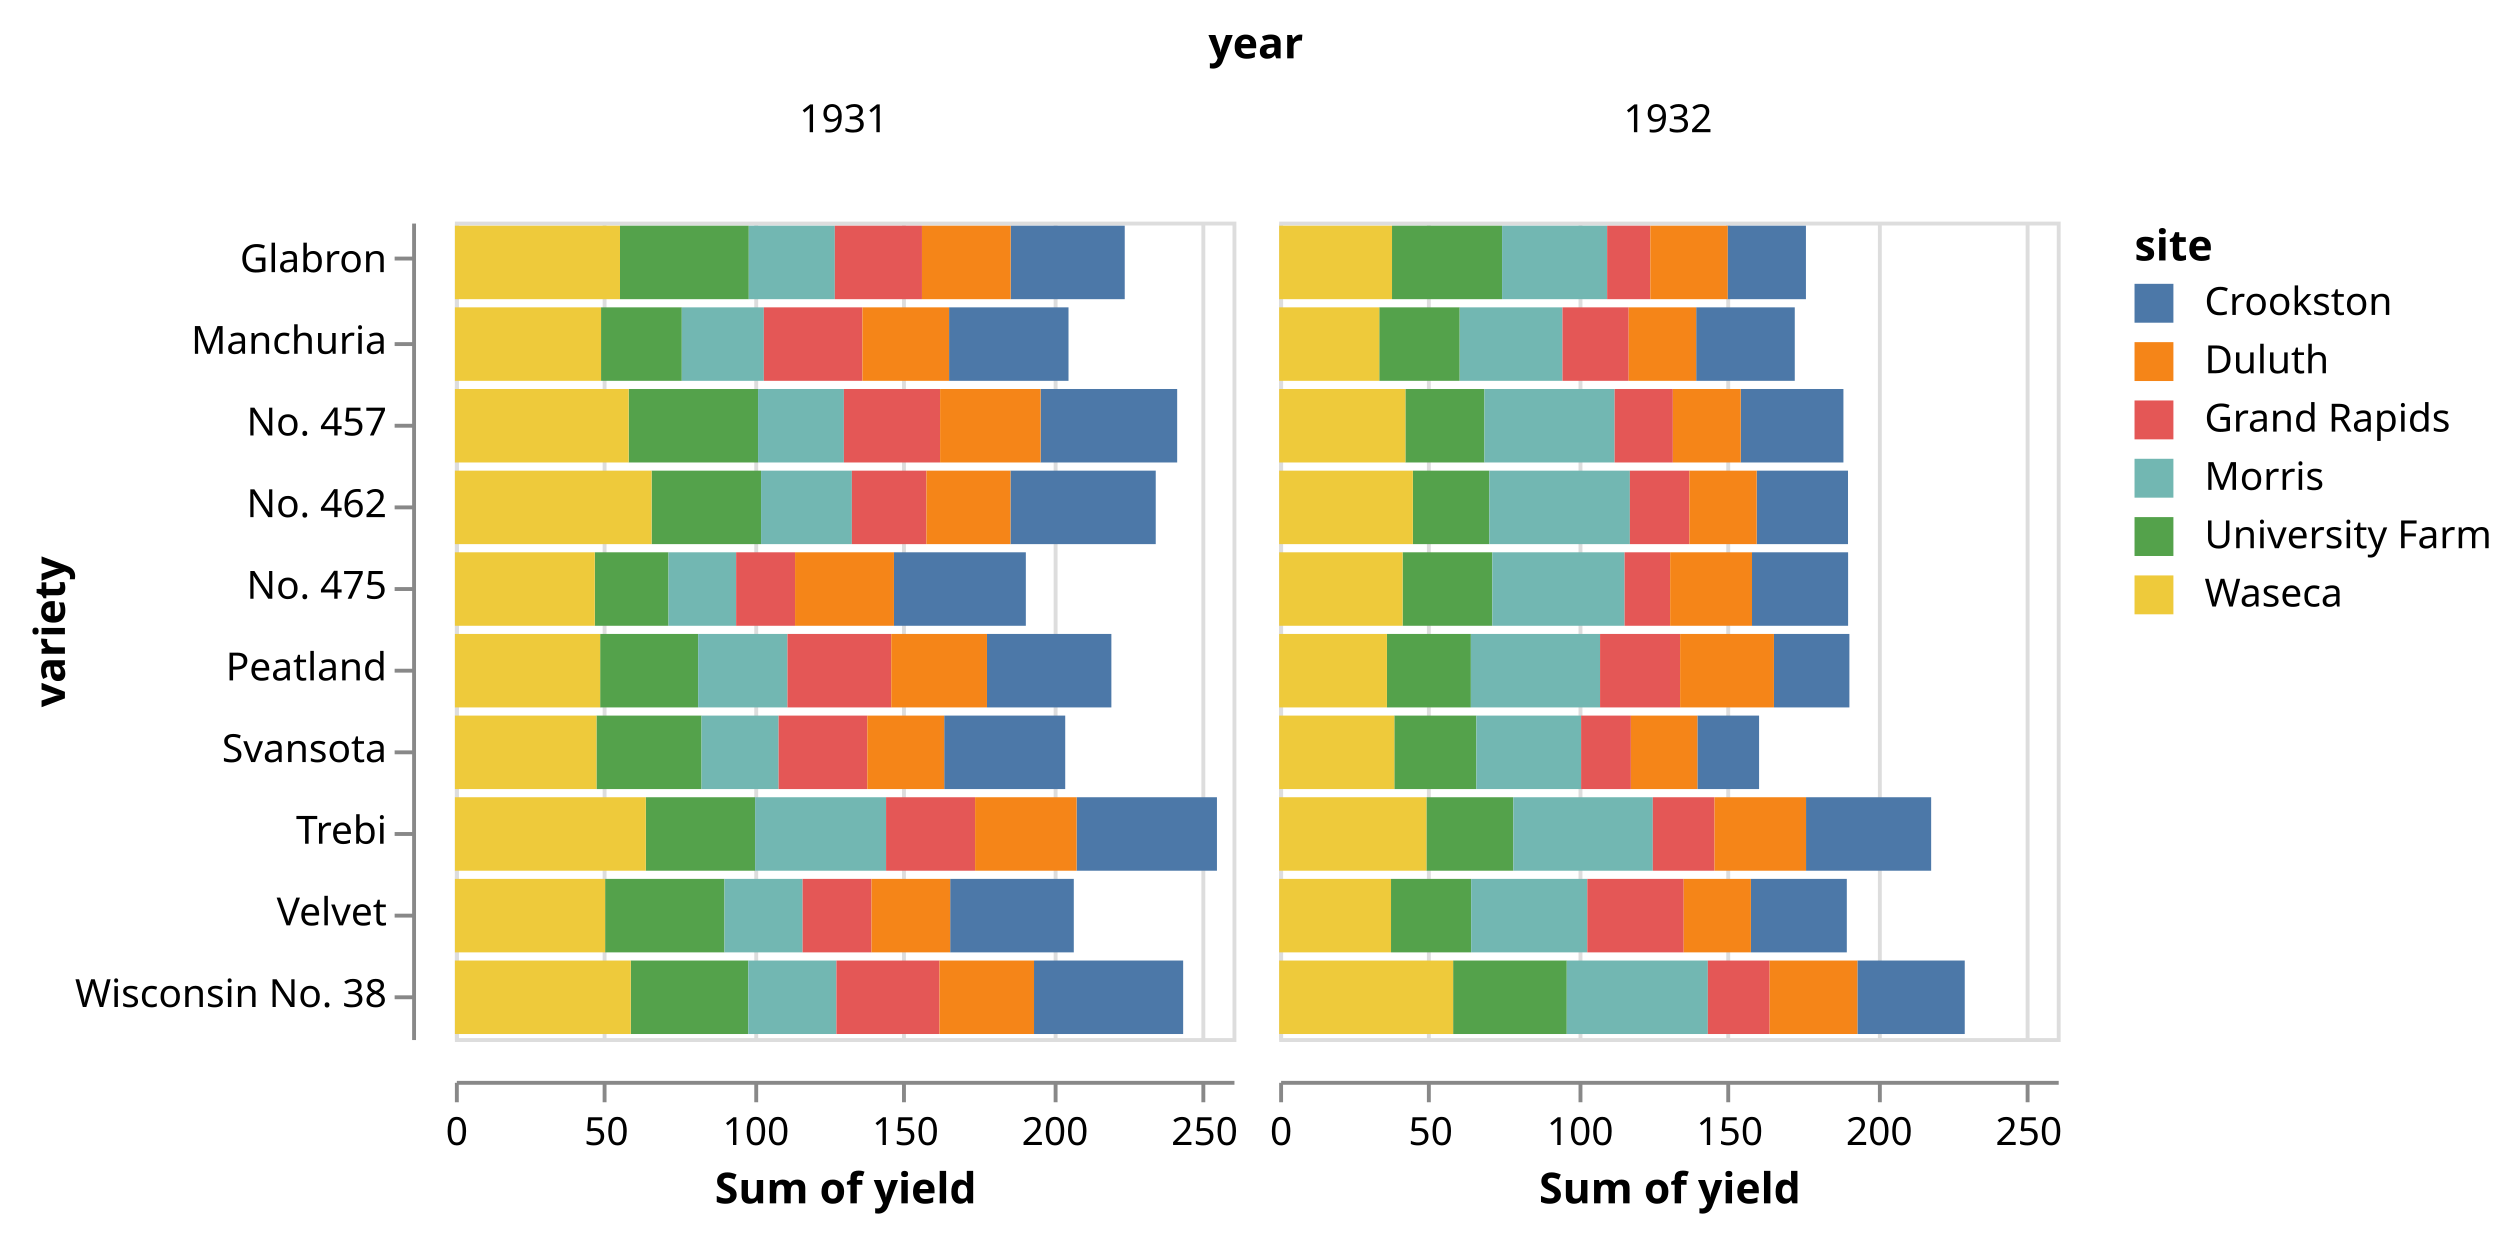
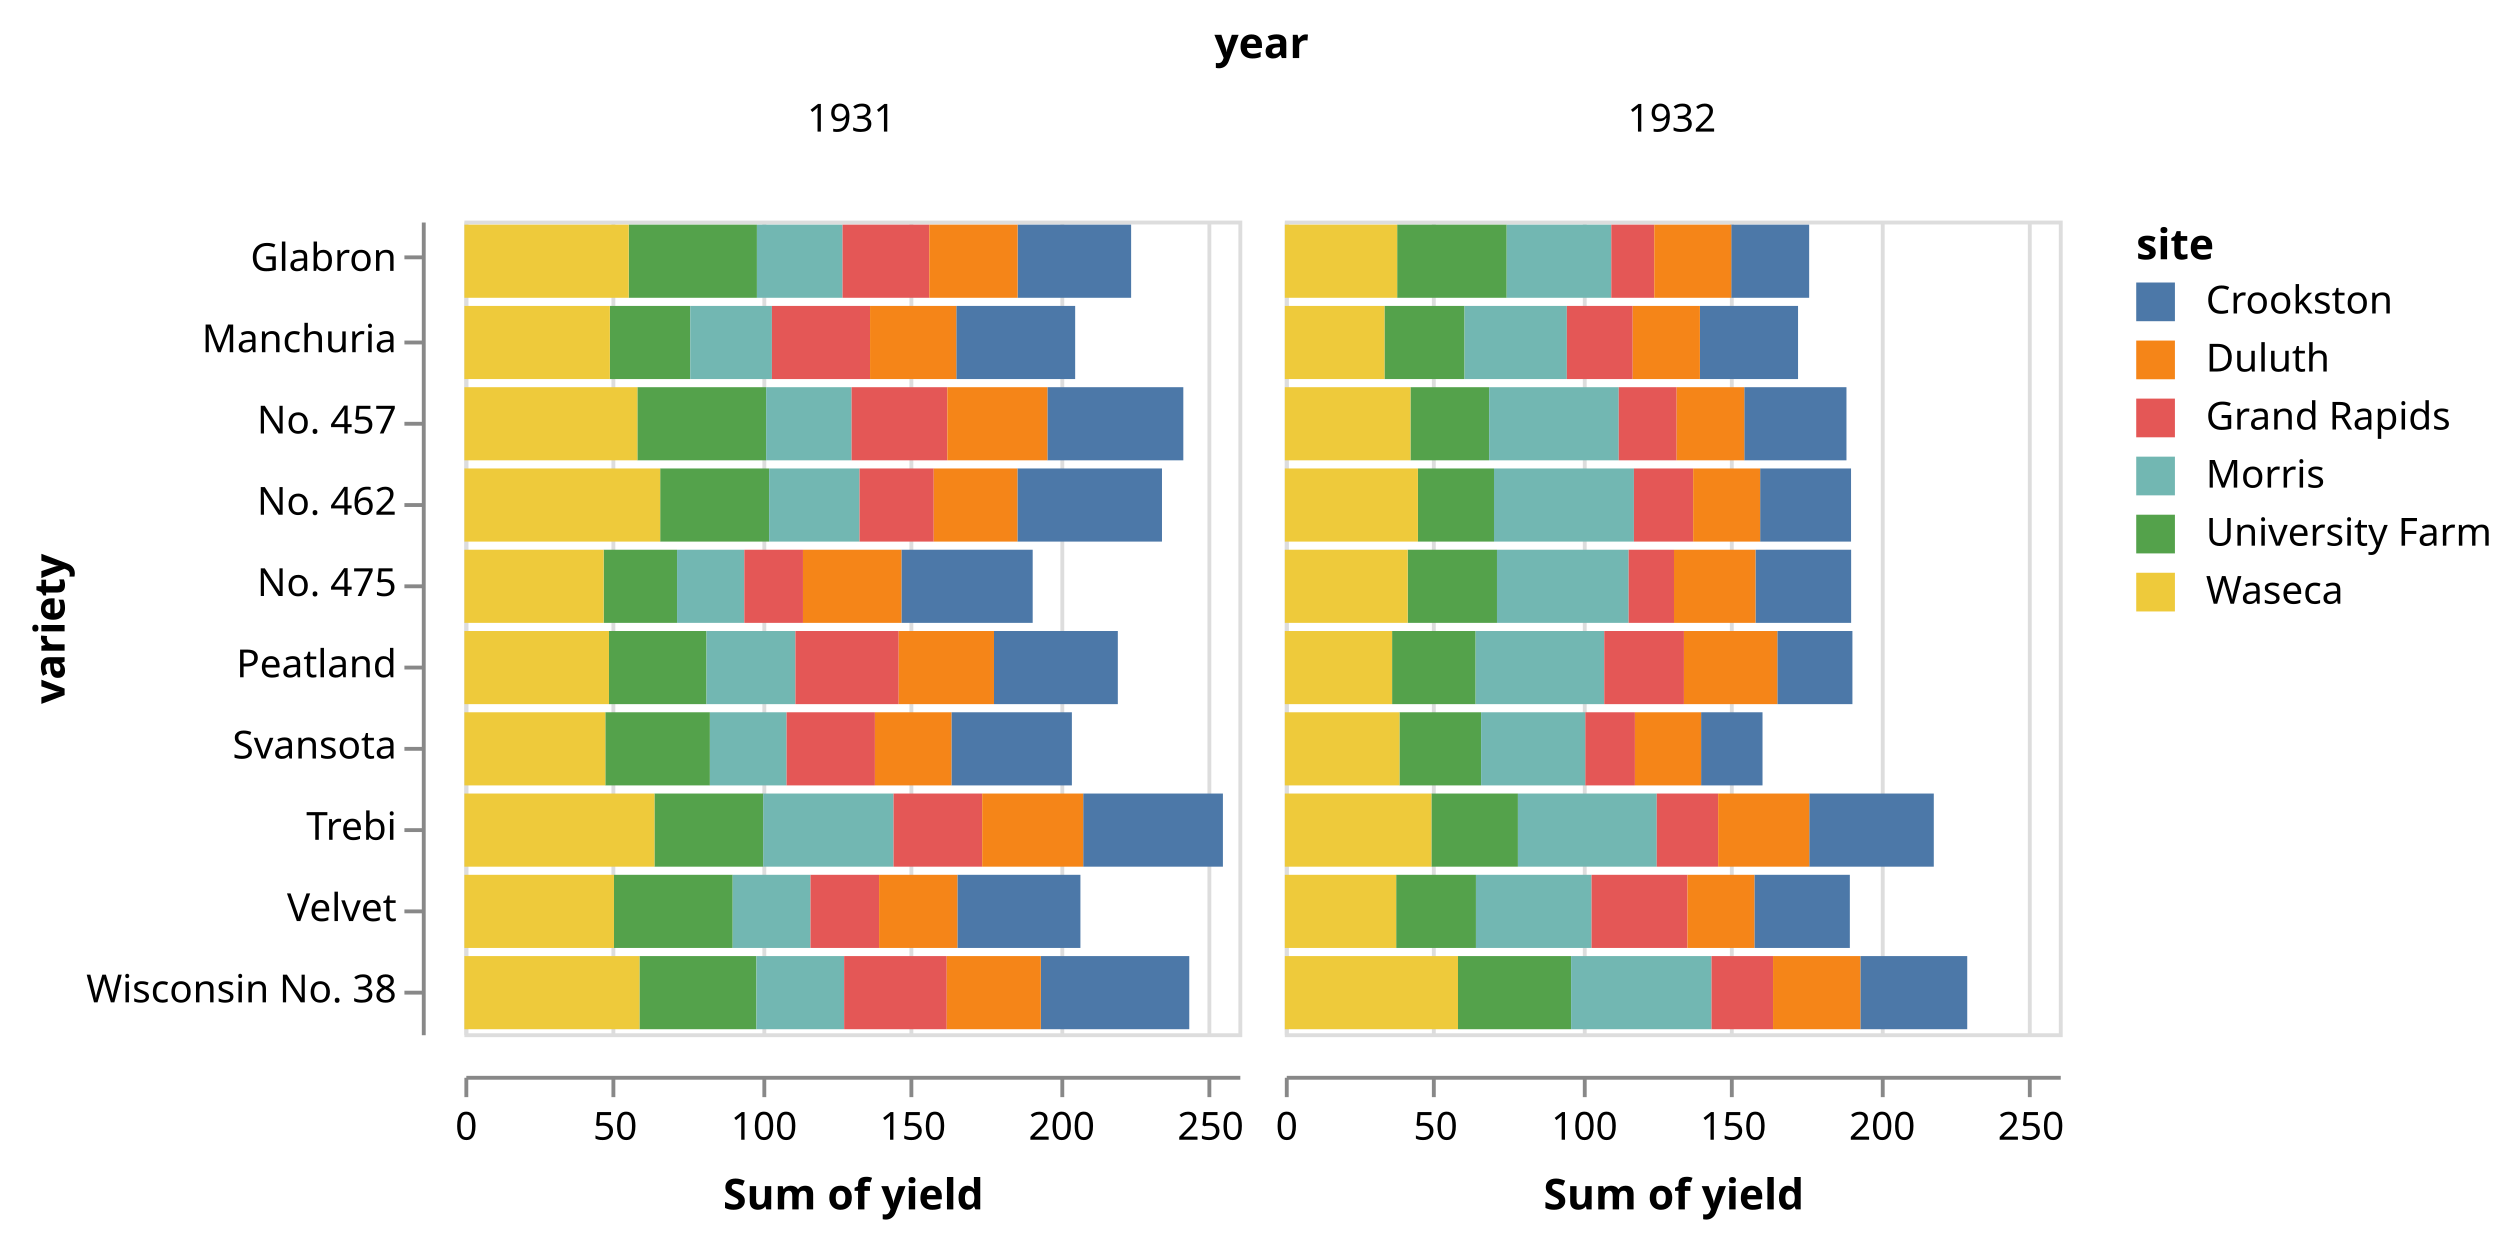
- <svg xmlns="http://www.w3.org/2000/svg" class="marks" width="643" height="317" viewBox="0 0 643 317" version="1.1">
-   <g transform="translate(117,57)">
+ <svg xmlns="http://www.w3.org/2000/svg" class="marks" width="646" height="320" viewBox="0 0 646 320" version="1.1">
+   <g transform="translate(120,57)">
    <g class="mark-group role-frame root">
      <g transform="translate(0,0)">
        <path class="background" d="M0,0h0v0h0Z" style="fill: none;" />
        <g>
          <g class="mark-group role-column-title column_title">
            <g transform="translate(206,-42)">
              <path class="background" d="M0,0h0v0h0Z" style="fill: none;" />
              <g>
                <g class="mark-text role-column-title-text">
                  <text text-anchor="middle" transform="translate(0,0)" style="font: bold 11px sans-serif; fill: #000;">year</text>
                </g>
              </g>
            </g>
          </g>
          <g class="mark-group role-row-header row_header">
            <g transform="translate(-11,0)">
              <path class="background" d="M0,0h0v210h0Z" style="fill: none;" />
              <g>
                <g class="mark-group role-axis">
                  <g transform="translate(0.5,0.5)">
                    <path class="background" d="M0,0h0v0h0Z" style="pointer-events: none; fill: none;" />
                    <g>
                      <g class="mark-rule role-axis-tick" style="pointer-events: none;">
                        <line transform="translate(0,9)" x2="-5" y2="0" style="fill: none; stroke: #888; stroke-width: 1; opacity: 1;" />
                        <line transform="translate(0,31)" x2="-5" y2="0" style="fill: none; stroke: #888; stroke-width: 1; opacity: 1;" />
                        <line transform="translate(0,52)" x2="-5" y2="0" style="fill: none; stroke: #888; stroke-width: 1; opacity: 1;" />
                        <line transform="translate(0,73)" x2="-5" y2="0" style="fill: none; stroke: #888; stroke-width: 1; opacity: 1;" />
                        <line transform="translate(0,94)" x2="-5" y2="0" style="fill: none; stroke: #888; stroke-width: 1; opacity: 1;" />
                        <line transform="translate(0,115)" x2="-5" y2="0" style="fill: none; stroke: #888; stroke-width: 1; opacity: 1;" />
                        <line transform="translate(0,136)" x2="-5" y2="0" style="fill: none; stroke: #888; stroke-width: 1; opacity: 1;" />
                        <line transform="translate(0,157)" x2="-5" y2="0" style="fill: none; stroke: #888; stroke-width: 1; opacity: 1;" />
                        <line transform="translate(0,178)" x2="-5" y2="0" style="fill: none; stroke: #888; stroke-width: 1; opacity: 1;" />
                        <line transform="translate(0,199)" x2="-5" y2="0" style="fill: none; stroke: #888; stroke-width: 1; opacity: 1;" />
                      </g>
                      <g class="mark-text role-axis-label" style="pointer-events: none;">
                        <text text-anchor="end" transform="translate(-7,12.5)" style="font: 10px sans-serif; fill: #000; opacity: 1;">Glabron</text>
                        <text text-anchor="end" transform="translate(-7,33.5)" style="font: 10px sans-serif; fill: #000; opacity: 1;">Manchuria</text>
                        <text text-anchor="end" transform="translate(-7,54.5)" style="font: 10px sans-serif; fill: #000; opacity: 1;">No. 457</text>
                        <text text-anchor="end" transform="translate(-7,75.5)" style="font: 10px sans-serif; fill: #000; opacity: 1;">No. 462</text>
                        <text text-anchor="end" transform="translate(-7,96.5)" style="font: 10px sans-serif; fill: #000; opacity: 1;">No. 475</text>
                        <text text-anchor="end" transform="translate(-7,117.5)" style="font: 10px sans-serif; fill: #000; opacity: 1;">Peatland</text>
                        <text text-anchor="end" transform="translate(-7,138.5)" style="font: 10px sans-serif; fill: #000; opacity: 1;">Svansota</text>
                        <text text-anchor="end" transform="translate(-7,159.5)" style="font: 10px sans-serif; fill: #000; opacity: 1;">Trebi</text>
                        <text text-anchor="end" transform="translate(-7,180.5)" style="font: 10px sans-serif; fill: #000; opacity: 1;">Velvet</text>
                        <text text-anchor="end" transform="translate(-7,201.5)" style="font: 10px sans-serif; fill: #000; opacity: 1;">Wisconsin No. 38</text>
                      </g>
                      <g class="mark-rule role-axis-domain" style="pointer-events: none;">
                        <line transform="translate(0,0)" x2="0" y2="210" style="fill: none; stroke: #888; stroke-width: 1; opacity: 1;" />
                      </g>
                      <g class="mark-text role-axis-title" style="pointer-events: none;">
-                         <text text-anchor="middle" transform="translate(-87.80762,105) rotate(-90) translate(0,-2)" style="font: bold 11px sans-serif; fill: #000; opacity: 1;">variety</text>
+                         <text text-anchor="middle" transform="translate(-90.80762,105) rotate(-90) translate(0,-2)" style="font: bold 11px sans-serif; fill: #000; opacity: 1;">variety</text>
                      </g>
                    </g>
                  </g>
                </g>
              </g>
            </g>
          </g>
          <g class="mark-group role-column-header column_header">
            <g transform="translate(0,-11)">
              <path class="background" d="M0,0h200v0h-200Z" style="fill: none;" />
              <g>
                <g class="mark-text role-title" style="pointer-events: none;">
                  <text text-anchor="middle" transform="translate(100,-12)" style="font: normal 10px sans-serif; fill: #000; opacity: 1;">1931</text>
                </g>
              </g>
            </g>
            <g transform="translate(212,-11)">
              <path class="background" d="M0,0h200v0h-200Z" style="fill: none;" />
              <g>
                <g class="mark-text role-title" style="pointer-events: none;">
                  <text text-anchor="middle" transform="translate(100,-12)" style="font: normal 10px sans-serif; fill: #000; opacity: 1;">1932</text>
                </g>
              </g>
            </g>
          </g>
          <g class="mark-group role-column-footer column_footer">
            <g transform="translate(0,221)">
              <path class="background" d="M0,0h200v0h-200Z" style="fill: none;" />
              <g>
                <g class="mark-group role-axis">
                  <g transform="translate(0.5,0.5)">
                    <path class="background" d="M0,0h0v0h0Z" style="pointer-events: none; fill: none;" />
                    <g>
                      <g class="mark-rule role-axis-tick" style="pointer-events: none;">
                        <line transform="translate(0,0)" x2="0" y2="5" style="fill: none; stroke: #888; stroke-width: 1; opacity: 1;" />
                        <line transform="translate(38,0)" x2="0" y2="5" style="fill: none; stroke: #888; stroke-width: 1; opacity: 1;" />
                        <line transform="translate(77,0)" x2="0" y2="5" style="fill: none; stroke: #888; stroke-width: 1; opacity: 1;" />
                        <line transform="translate(115,0)" x2="0" y2="5" style="fill: none; stroke: #888; stroke-width: 1; opacity: 1;" />
                        <line transform="translate(154,0)" x2="0" y2="5" style="fill: none; stroke: #888; stroke-width: 1; opacity: 1;" />
                        <line transform="translate(192,0)" x2="0" y2="5" style="fill: none; stroke: #888; stroke-width: 1; opacity: 1;" />
                      </g>
                      <g class="mark-text role-axis-label" style="pointer-events: none;">
                        <text text-anchor="middle" transform="translate(0,16)" style="font: 10px sans-serif; fill: #000; opacity: 1;">0</text>
                        <text text-anchor="middle" transform="translate(38.46154,16)" style="font: 10px sans-serif; fill: #000; opacity: 1;">50</text>
                        <text text-anchor="middle" transform="translate(76.92308,16)" style="font: 10px sans-serif; fill: #000; opacity: 1;">100</text>
                        <text text-anchor="middle" transform="translate(115.3846,16)" style="font: 10px sans-serif; fill: #000; opacity: 1;">150</text>
                        <text text-anchor="middle" transform="translate(153.8462,16)" style="font: 10px sans-serif; fill: #000; opacity: 1;">200</text>
                        <text text-anchor="middle" transform="translate(192.3077,16)" style="font: 10px sans-serif; fill: #000; opacity: 1;">250</text>
                      </g>
                      <g class="mark-rule role-axis-domain" style="pointer-events: none;">
                        <line transform="translate(0,0)" x2="200" y2="0" style="fill: none; stroke: #888; stroke-width: 1; opacity: 1;" />
                      </g>
                      <g class="mark-text role-axis-title" style="pointer-events: none;">
-                         <text text-anchor="middle" transform="translate(100,31)" style="font: bold 11px sans-serif; fill: #000; opacity: 1;">Sum of yield</text>
+                         <text text-anchor="middle" transform="translate(100,34)" style="font: bold 11px sans-serif; fill: #000; opacity: 1;">Sum of yield</text>
                      </g>
                    </g>
                  </g>
                </g>
              </g>
            </g>
            <g transform="translate(212,221)">
              <path class="background" d="M0,0h200v0h-200Z" style="fill: none;" />
              <g>
                <g class="mark-group role-axis">
                  <g transform="translate(0.5,0.5)">
                    <path class="background" d="M0,0h0v0h0Z" style="pointer-events: none; fill: none;" />
                    <g>
                      <g class="mark-rule role-axis-tick" style="pointer-events: none;">
                        <line transform="translate(0,0)" x2="0" y2="5" style="fill: none; stroke: #888; stroke-width: 1; opacity: 1;" />
                        <line transform="translate(38,0)" x2="0" y2="5" style="fill: none; stroke: #888; stroke-width: 1; opacity: 1;" />
                        <line transform="translate(77,0)" x2="0" y2="5" style="fill: none; stroke: #888; stroke-width: 1; opacity: 1;" />
                        <line transform="translate(115,0)" x2="0" y2="5" style="fill: none; stroke: #888; stroke-width: 1; opacity: 1;" />
                        <line transform="translate(154,0)" x2="0" y2="5" style="fill: none; stroke: #888; stroke-width: 1; opacity: 1;" />
                        <line transform="translate(192,0)" x2="0" y2="5" style="fill: none; stroke: #888; stroke-width: 1; opacity: 1;" />
                      </g>
                      <g class="mark-text role-axis-label" style="pointer-events: none;">
                        <text text-anchor="middle" transform="translate(0,16)" style="font: 10px sans-serif; fill: #000; opacity: 1;">0</text>
                        <text text-anchor="middle" transform="translate(38.46154,16)" style="font: 10px sans-serif; fill: #000; opacity: 1;">50</text>
                        <text text-anchor="middle" transform="translate(76.92308,16)" style="font: 10px sans-serif; fill: #000; opacity: 1;">100</text>
                        <text text-anchor="middle" transform="translate(115.3846,16)" style="font: 10px sans-serif; fill: #000; opacity: 1;">150</text>
                        <text text-anchor="middle" transform="translate(153.8462,16)" style="font: 10px sans-serif; fill: #000; opacity: 1;">200</text>
                        <text text-anchor="middle" transform="translate(192.3077,16)" style="font: 10px sans-serif; fill: #000; opacity: 1;">250</text>
                      </g>
                      <g class="mark-rule role-axis-domain" style="pointer-events: none;">
                        <line transform="translate(0,0)" x2="200" y2="0" style="fill: none; stroke: #888; stroke-width: 1; opacity: 1;" />
                      </g>
                      <g class="mark-text role-axis-title" style="pointer-events: none;">
-                         <text text-anchor="middle" transform="translate(100,31)" style="font: bold 11px sans-serif; fill: #000; opacity: 1;">Sum of yield</text>
+                         <text text-anchor="middle" transform="translate(100,34)" style="font: bold 11px sans-serif; fill: #000; opacity: 1;">Sum of yield</text>
                      </g>
                    </g>
                  </g>
                </g>
              </g>
            </g>
          </g>
          <g class="mark-group role-scope cell">
            <g transform="translate(0,0)">
              <path class="background" d="M0.5,0.5h200v210h-200Z" style="fill: transparent; stroke: #ddd;" />
              <g>
                <g class="mark-group role-axis">
                  <g transform="translate(0.5,210.5)">
                    <path class="background" d="M0,0h0v0h0Z" style="pointer-events: none; fill: none;" />
                    <g>
                      <g class="mark-rule role-axis-grid" style="pointer-events: none;">
                        <line transform="translate(0,0)" x2="0" y2="-210" style="fill: none; stroke: #ddd; stroke-width: 1; stroke-dasharray: ; opacity: 1;" />
                        <line transform="translate(38,0)" x2="0" y2="-210" style="fill: none; stroke: #ddd; stroke-width: 1; stroke-dasharray: ; opacity: 1;" />
                        <line transform="translate(77,0)" x2="0" y2="-210" style="fill: none; stroke: #ddd; stroke-width: 1; stroke-dasharray: ; opacity: 1;" />
                        <line transform="translate(115,0)" x2="0" y2="-210" style="fill: none; stroke: #ddd; stroke-width: 1; stroke-dasharray: ; opacity: 1;" />
                        <line transform="translate(154,0)" x2="0" y2="-210" style="fill: none; stroke: #ddd; stroke-width: 1; stroke-dasharray: ; opacity: 1;" />
                        <line transform="translate(192,0)" x2="0" y2="-210" style="fill: none; stroke: #ddd; stroke-width: 1; stroke-dasharray: ; opacity: 1;" />
                      </g>
                    </g>
                  </g>
                </g>
                <g class="mark-rect role-mark child_marks">
                  <path d="M37.59,22.05h20.769v18.9h-20.769Z" style="fill: #54a24b;" />
                  <path d="M0,22.05h37.59v18.9h-37.59Z" style="fill: #eeca3b;" />
                  <path d="M58.359,22.05h21.103v18.9h-21.103Z" style="fill: #72b7b2;" />
                  <path d="M127.103,22.05h30.718v18.9h-30.718Z" style="fill: #4c78a8;" />
                  <path d="M79.462,22.05h25.359v18.9h-25.359Z" style="fill: #e45756;" />
                  <path d="M104.821,22.05h22.282v18.9h-22.282Z" style="fill: #f58518;" />
                  <path d="M42.462,1.05h33.128v18.9h-33.128Z" style="fill: #54a24b;" />
                  <path d="M0,1.05h42.462v18.9h-42.462Z" style="fill: #eeca3b;" />
                  <path d="M75.59,1.05h22.128v18.9h-22.128Z" style="fill: #72b7b2;" />
                  <path d="M142.949,1.05h29.333v18.9h-29.333Z" style="fill: #4c78a8;" />
                  <path d="M97.718,1.05h22.41v18.9h-22.41Z" style="fill: #e45756;" />
                  <path d="M120.128,1.05h22.821v18.9h-22.821Z" style="fill: #f58518;" />
                  <path d="M36.41,127.05h27.026v18.9h-27.026Z" style="fill: #54a24b;" />
                  <path d="M0,127.05h36.41v18.9h-36.41Z" style="fill: #eeca3b;" />
                  <path d="M63.436,127.05h19.821v18.9h-19.821Z" style="fill: #72b7b2;" />
                  <path d="M125.846,127.05h31.128v18.9h-31.128Z" style="fill: #4c78a8;" />
                  <path d="M83.256,127.05h22.821v18.9h-22.821Z" style="fill: #e45756;" />
                  <path d="M106.077,127.05h19.769v18.9h-19.769Z" style="fill: #f58518;" />
                  <path d="M38.641,169.05h30.692v18.9h-30.692Z" style="fill: #54a24b;" />
                  <path d="M0,169.05h38.641v18.9h-38.641Z" style="fill: #eeca3b;" />
                  <path d="M69.333,169.05h20.103v18.9h-20.103Z" style="fill: #72b7b2;" />
                  <path d="M127.385,169.05h31.795v18.9h-31.795Z" style="fill: #4c78a8;" />
                  <path d="M89.436,169.05h17.718v18.9h-17.718Z" style="fill: #e45756;" />
                  <path d="M107.154,169.05h20.231v18.9h-20.231Z" style="fill: #f58518;" />
                  <path d="M49.103,148.05h28.128v18.9h-28.128Z" style="fill: #54a24b;" />
                  <path d="M0,148.05h49.103v18.9h-49.103Z" style="fill: #eeca3b;" />
                  <path d="M77.231,148.05h33.667v18.9h-33.667Z" style="fill: #72b7b2;" />
                  <path d="M159.897,148.05h36.103v18.9h-36.103Z" style="fill: #4c78a8;" />
                  <path d="M110.897,148.05h22.897v18.9h-22.897Z" style="fill: #e45756;" />
                  <path d="M133.795,148.05h26.103v18.9h-26.103Z" style="fill: #f58518;" />
                  <path d="M44.692,43.05h33.282v18.9h-33.282Z" style="fill: #54a24b;" />
                  <path d="M0,43.05h44.692v18.9h-44.692Z" style="fill: #eeca3b;" />
                  <path d="M77.974,43.05h22.077v18.9h-22.077Z" style="fill: #72b7b2;" />
                  <path d="M150.641,43.05h35.128v18.9h-35.128Z" style="fill: #4c78a8;" />
                  <path d="M100.051,43.05h24.744v18.9h-24.744Z" style="fill: #e45756;" />
                  <path d="M124.795,43.05h25.846v18.9h-25.846Z" style="fill: #f58518;" />
                  <path d="M50.59,64.05h28.154v18.9h-28.154Z" style="fill: #54a24b;" />
                  <path d="M0,64.05h50.59v18.9h-50.59Z" style="fill: #eeca3b;" />
                  <path d="M78.744,64.05h23.359v18.9h-23.359Z" style="fill: #72b7b2;" />
                  <path d="M142.897,64.05h37.359v18.9h-37.359Z" style="fill: #4c78a8;" />
                  <path d="M102.103,64.05h19.179v18.9h-19.179Z" style="fill: #e45756;" />
                  <path d="M121.282,64.05h21.615v18.9h-21.615Z" style="fill: #f58518;" />
                  <path d="M37.359,106.05h25.205v18.9h-25.205Z" style="fill: #54a24b;" />
                  <path d="M0,106.05h37.359v18.9h-37.359Z" style="fill: #eeca3b;" />
                  <path d="M62.564,106.05h22.974v18.9h-22.974Z" style="fill: #72b7b2;" />
                  <path d="M136.846,106.05h32v18.9h-32Z" style="fill: #4c78a8;" />
                  <path d="M85.538,106.05h26.692v18.9h-26.692Z" style="fill: #e45756;" />
                  <path d="M112.231,106.05h24.615v18.9h-24.615Z" style="fill: #f58518;" />
                  <path d="M35.974,85.05h18.974v18.9h-18.974Z" style="fill: #54a24b;" />
                  <path d="M0,85.05h35.974v18.9h-35.974Z" style="fill: #eeca3b;" />
                  <path d="M54.949,85.05h17.385v18.9h-17.385Z" style="fill: #72b7b2;" />
                  <path d="M112.923,85.05h33.923v18.9h-33.923Z" style="fill: #4c78a8;" />
                  <path d="M72.333,85.05h15.154v18.9h-15.154Z" style="fill: #e45756;" />
                  <path d="M87.487,85.05h25.436v18.9h-25.436Z" style="fill: #f58518;" />
                  <path d="M45.231,190.05h30.231v18.9h-30.231Z" style="fill: #54a24b;" />
                  <path d="M0,190.05h45.231v18.9h-45.231Z" style="fill: #eeca3b;" />
                  <path d="M75.462,190.05h22.667v18.9h-22.667Z" style="fill: #72b7b2;" />
                  <path d="M148.949,190.05h38.359v18.9h-38.359Z" style="fill: #4c78a8;" />
                  <path d="M98.128,190.05h26.513v18.9h-26.513Z" style="fill: #e45756;" />
                  <path d="M124.641,190.05h24.308v18.9h-24.308Z" style="fill: #f58518;" />
                </g>
              </g>
            </g>
            <g transform="translate(212,0)">
              <path class="background" d="M0.5,0.5h200v210h-200Z" style="fill: transparent; stroke: #ddd;" />
              <g>
                <g class="mark-group role-axis">
                  <g transform="translate(0.5,210.5)">
                    <path class="background" d="M0,0h0v0h0Z" style="pointer-events: none; fill: none;" />
                    <g>
                      <g class="mark-rule role-axis-grid" style="pointer-events: none;">
                        <line transform="translate(0,0)" x2="0" y2="-210" style="fill: none; stroke: #ddd; stroke-width: 1; stroke-dasharray: ; opacity: 1;" />
                        <line transform="translate(38,0)" x2="0" y2="-210" style="fill: none; stroke: #ddd; stroke-width: 1; stroke-dasharray: ; opacity: 1;" />
                        <line transform="translate(77,0)" x2="0" y2="-210" style="fill: none; stroke: #ddd; stroke-width: 1; stroke-dasharray: ; opacity: 1;" />
                        <line transform="translate(115,0)" x2="0" y2="-210" style="fill: none; stroke: #ddd; stroke-width: 1; stroke-dasharray: ; opacity: 1;" />
                        <line transform="translate(154,0)" x2="0" y2="-210" style="fill: none; stroke: #ddd; stroke-width: 1; stroke-dasharray: ; opacity: 1;" />
                        <line transform="translate(192,0)" x2="0" y2="-210" style="fill: none; stroke: #ddd; stroke-width: 1; stroke-dasharray: ; opacity: 1;" />
                      </g>
                    </g>
                  </g>
                </g>
                <g class="mark-rect role-mark child_marks">
                  <path d="M25.744,22.05h20.692v18.9h-20.692Z" style="fill: #54a24b;" />
                  <path d="M0,22.05h25.744v18.9h-25.744Z" style="fill: #eeca3b;" />
                  <path d="M46.436,22.05h26.436v18.9h-26.436Z" style="fill: #72b7b2;" />
                  <path d="M107.256,22.05h25.359v18.9h-25.359Z" style="fill: #4c78a8;" />
                  <path d="M72.872,22.05h17.026v18.9h-17.026Z" style="fill: #e45756;" />
                  <path d="M89.897,22.05h17.359v18.9h-17.359Z" style="fill: #f58518;" />
                  <path d="M29.026,1.05h28.308v18.9h-28.308Z" style="fill: #54a24b;" />
                  <path d="M0,1.05h29.026v18.9h-29.026Z" style="fill: #eeca3b;" />
                  <path d="M57.333,1.05h27.026v18.9h-27.026Z" style="fill: #72b7b2;" />
                  <path d="M115.359,1.05h20.128v18.9h-20.128Z" style="fill: #4c78a8;" />
                  <path d="M84.359,1.05h11.103v18.9h-11.103Z" style="fill: #e45756;" />
                  <path d="M95.462,1.05h19.897v18.9h-19.897Z" style="fill: #f58518;" />
                  <path d="M29.615,127.05h21.103v18.9h-21.103Z" style="fill: #54a24b;" />
                  <path d="M0,127.05h29.615v18.9h-29.615Z" style="fill: #eeca3b;" />
                  <path d="M50.718,127.05h26.949v18.9h-26.949Z" style="fill: #72b7b2;" />
                  <path d="M107.564,127.05h15.872v18.9h-15.872Z" style="fill: #4c78a8;" />
                  <path d="M77.667,127.05h12.795v18.9h-12.795Z" style="fill: #e45756;" />
                  <path d="M90.462,127.05h17.103v18.9h-17.103Z" style="fill: #f58518;" />
                  <path d="M28.769,169.05h20.615v18.9h-20.615Z" style="fill: #54a24b;" />
                  <path d="M0,169.05h28.769v18.9h-28.769Z" style="fill: #eeca3b;" />
                  <path d="M49.385,169.05h29.872v18.9h-29.872Z" style="fill: #72b7b2;" />
                  <path d="M121.333,169.05h24.667v18.9h-24.667Z" style="fill: #4c78a8;" />
                  <path d="M79.256,169.05h24.795v18.9h-24.795Z" style="fill: #e45756;" />
                  <path d="M104.051,169.05h17.282v18.9h-17.282Z" style="fill: #f58518;" />
                  <path d="M37.872,148.05h22.359v18.9h-22.359Z" style="fill: #54a24b;" />
                  <path d="M0,148.05h37.872v18.9h-37.872Z" style="fill: #eeca3b;" />
                  <path d="M60.231,148.05h35.872v18.9h-35.872Z" style="fill: #72b7b2;" />
                  <path d="M135.513,148.05h32.179v18.9h-32.179Z" style="fill: #4c78a8;" />
                  <path d="M96.103,148.05h15.872v18.9h-15.872Z" style="fill: #e45756;" />
                  <path d="M111.974,148.05h23.538v18.9h-23.538Z" style="fill: #f58518;" />
                  <path d="M32.462,43.05h20.333v18.9h-20.333Z" style="fill: #54a24b;" />
                  <path d="M0,43.05h32.462v18.9h-32.462Z" style="fill: #eeca3b;" />
                  <path d="M52.795,43.05h33.487v18.9h-33.487Z" style="fill: #72b7b2;" />
                  <path d="M118.718,43.05h26.41v18.9h-26.41Z" style="fill: #4c78a8;" />
                  <path d="M86.282,43.05h14.974v18.9h-14.974Z" style="fill: #e45756;" />
                  <path d="M101.256,43.05h17.462v18.9h-17.462Z" style="fill: #f58518;" />
                  <path d="M34.385,64.05h19.667v18.9h-19.667Z" style="fill: #54a24b;" />
                  <path d="M0,64.05h34.385v18.9h-34.385Z" style="fill: #eeca3b;" />
                  <path d="M54.051,64.05h36.154v18.9h-36.154Z" style="fill: #72b7b2;" />
                  <path d="M122.821,64.05h23.487v18.9h-23.487Z" style="fill: #4c78a8;" />
                  <path d="M90.205,64.05h15.308v18.9h-15.308Z" style="fill: #e45756;" />
                  <path d="M105.513,64.05h17.308v18.9h-17.308Z" style="fill: #f58518;" />
                  <path d="M27.718,106.05h21.59v18.9h-21.59Z" style="fill: #54a24b;" />
                  <path d="M0,106.05h27.718v18.9h-27.718Z" style="fill: #eeca3b;" />
                  <path d="M49.308,106.05h33.231v18.9h-33.231Z" style="fill: #72b7b2;" />
                  <path d="M127.256,106.05h19.41v18.9h-19.41Z" style="fill: #4c78a8;" />
                  <path d="M82.538,106.05h20.59v18.9h-20.59Z" style="fill: #e45756;" />
                  <path d="M103.128,106.05h24.128v18.9h-24.128Z" style="fill: #f58518;" />
                  <path d="M31.744,85.05h23.077v18.9h-23.077Z" style="fill: #54a24b;" />
                  <path d="M0,85.05h31.744v18.9h-31.744Z" style="fill: #eeca3b;" />
                  <path d="M54.821,85.05h34.026v18.9h-34.026Z" style="fill: #72b7b2;" />
                  <path d="M121.615,85.05h24.718v18.9h-24.718Z" style="fill: #4c78a8;" />
                  <path d="M88.846,85.05h11.718v18.9h-11.718Z" style="fill: #e45756;" />
                  <path d="M100.564,85.05h21.051v18.9h-21.051Z" style="fill: #f58518;" />
                  <path d="M44.744,190.05h29.231v18.9h-29.231Z" style="fill: #54a24b;" />
                  <path d="M0,190.05h44.744v18.9h-44.744Z" style="fill: #eeca3b;" />
                  <path d="M73.974,190.05h36.282v18.9h-36.282Z" style="fill: #72b7b2;" />
                  <path d="M148.718,190.05h27.615v18.9h-27.615Z" style="fill: #4c78a8;" />
                  <path d="M110.256,190.05h15.897v18.9h-15.897Z" style="fill: #e45756;" />
                  <path d="M126.154,190.05h22.564v18.9h-22.564Z" style="fill: #f58518;" />
                </g>
              </g>
            </g>
          </g>
          <g class="mark-group role-legend">
            <g transform="translate(432,0)">
              <path class="background" d="M0,0h89v101h-89Z" style="pointer-events: none; fill: none;" />
              <g>
                <g class="mark-group role-legend-entry">
                  <g transform="translate(0,16)">
                    <path class="background" d="M0,0h0v0h0Z" style="pointer-events: none; fill: none;" />
                    <g>
                      <g class="mark-symbol role-legend-symbol" style="pointer-events: none;">
                        <path transform="translate(5,5)" d="M-5,-5h10v10h-10Z" style="fill: #4c78a8; stroke-width: 1.5; opacity: 1;" />
                        <path transform="translate(5,20)" d="M-5,-5h10v10h-10Z" style="fill: #f58518; stroke-width: 1.5; opacity: 1;" />
                        <path transform="translate(5,35)" d="M-5,-5h10v10h-10Z" style="fill: #e45756; stroke-width: 1.5; opacity: 1;" />
                        <path transform="translate(5,50)" d="M-5,-5h10v10h-10Z" style="fill: #72b7b2; stroke-width: 1.5; opacity: 1;" />
                        <path transform="translate(5,65)" d="M-5,-5h10v10h-10Z" style="fill: #54a24b; stroke-width: 1.5; opacity: 1;" />
                        <path transform="translate(5,80)" d="M-5,-5h10v10h-10Z" style="fill: #eeca3b; stroke-width: 1.5; opacity: 1;" />
                      </g>
                      <g class="mark-text role-legend-label" style="pointer-events: none;">
                        <text text-anchor="start" transform="translate(18,8)" style="font: 10px sans-serif; fill: #000; opacity: 1;">Crookston</text>
                        <text text-anchor="start" transform="translate(18,23)" style="font: 10px sans-serif; fill: #000; opacity: 1;">Duluth</text>
                        <text text-anchor="start" transform="translate(18,38)" style="font: 10px sans-serif; fill: #000; opacity: 1;">Grand Rapids</text>
                        <text text-anchor="start" transform="translate(18,53)" style="font: 10px sans-serif; fill: #000; opacity: 1;">Morris</text>
                        <text text-anchor="start" transform="translate(18,68)" style="font: 10px sans-serif; fill: #000; opacity: 1;">University Farm</text>
                        <text text-anchor="start" transform="translate(18,83)" style="font: 10px sans-serif; fill: #000; opacity: 1;">Waseca</text>
                      </g>
                    </g>
                  </g>
                </g>
                <g class="mark-text role-legend-title" style="pointer-events: none;">
                  <text text-anchor="start" transform="translate(0,10)" style="font: bold 11px sans-serif; fill: #000; opacity: 1;">site</text>
                </g>
              </g>
            </g>
          </g>
        </g>
      </g>
    </g>
  </g>
</svg>
